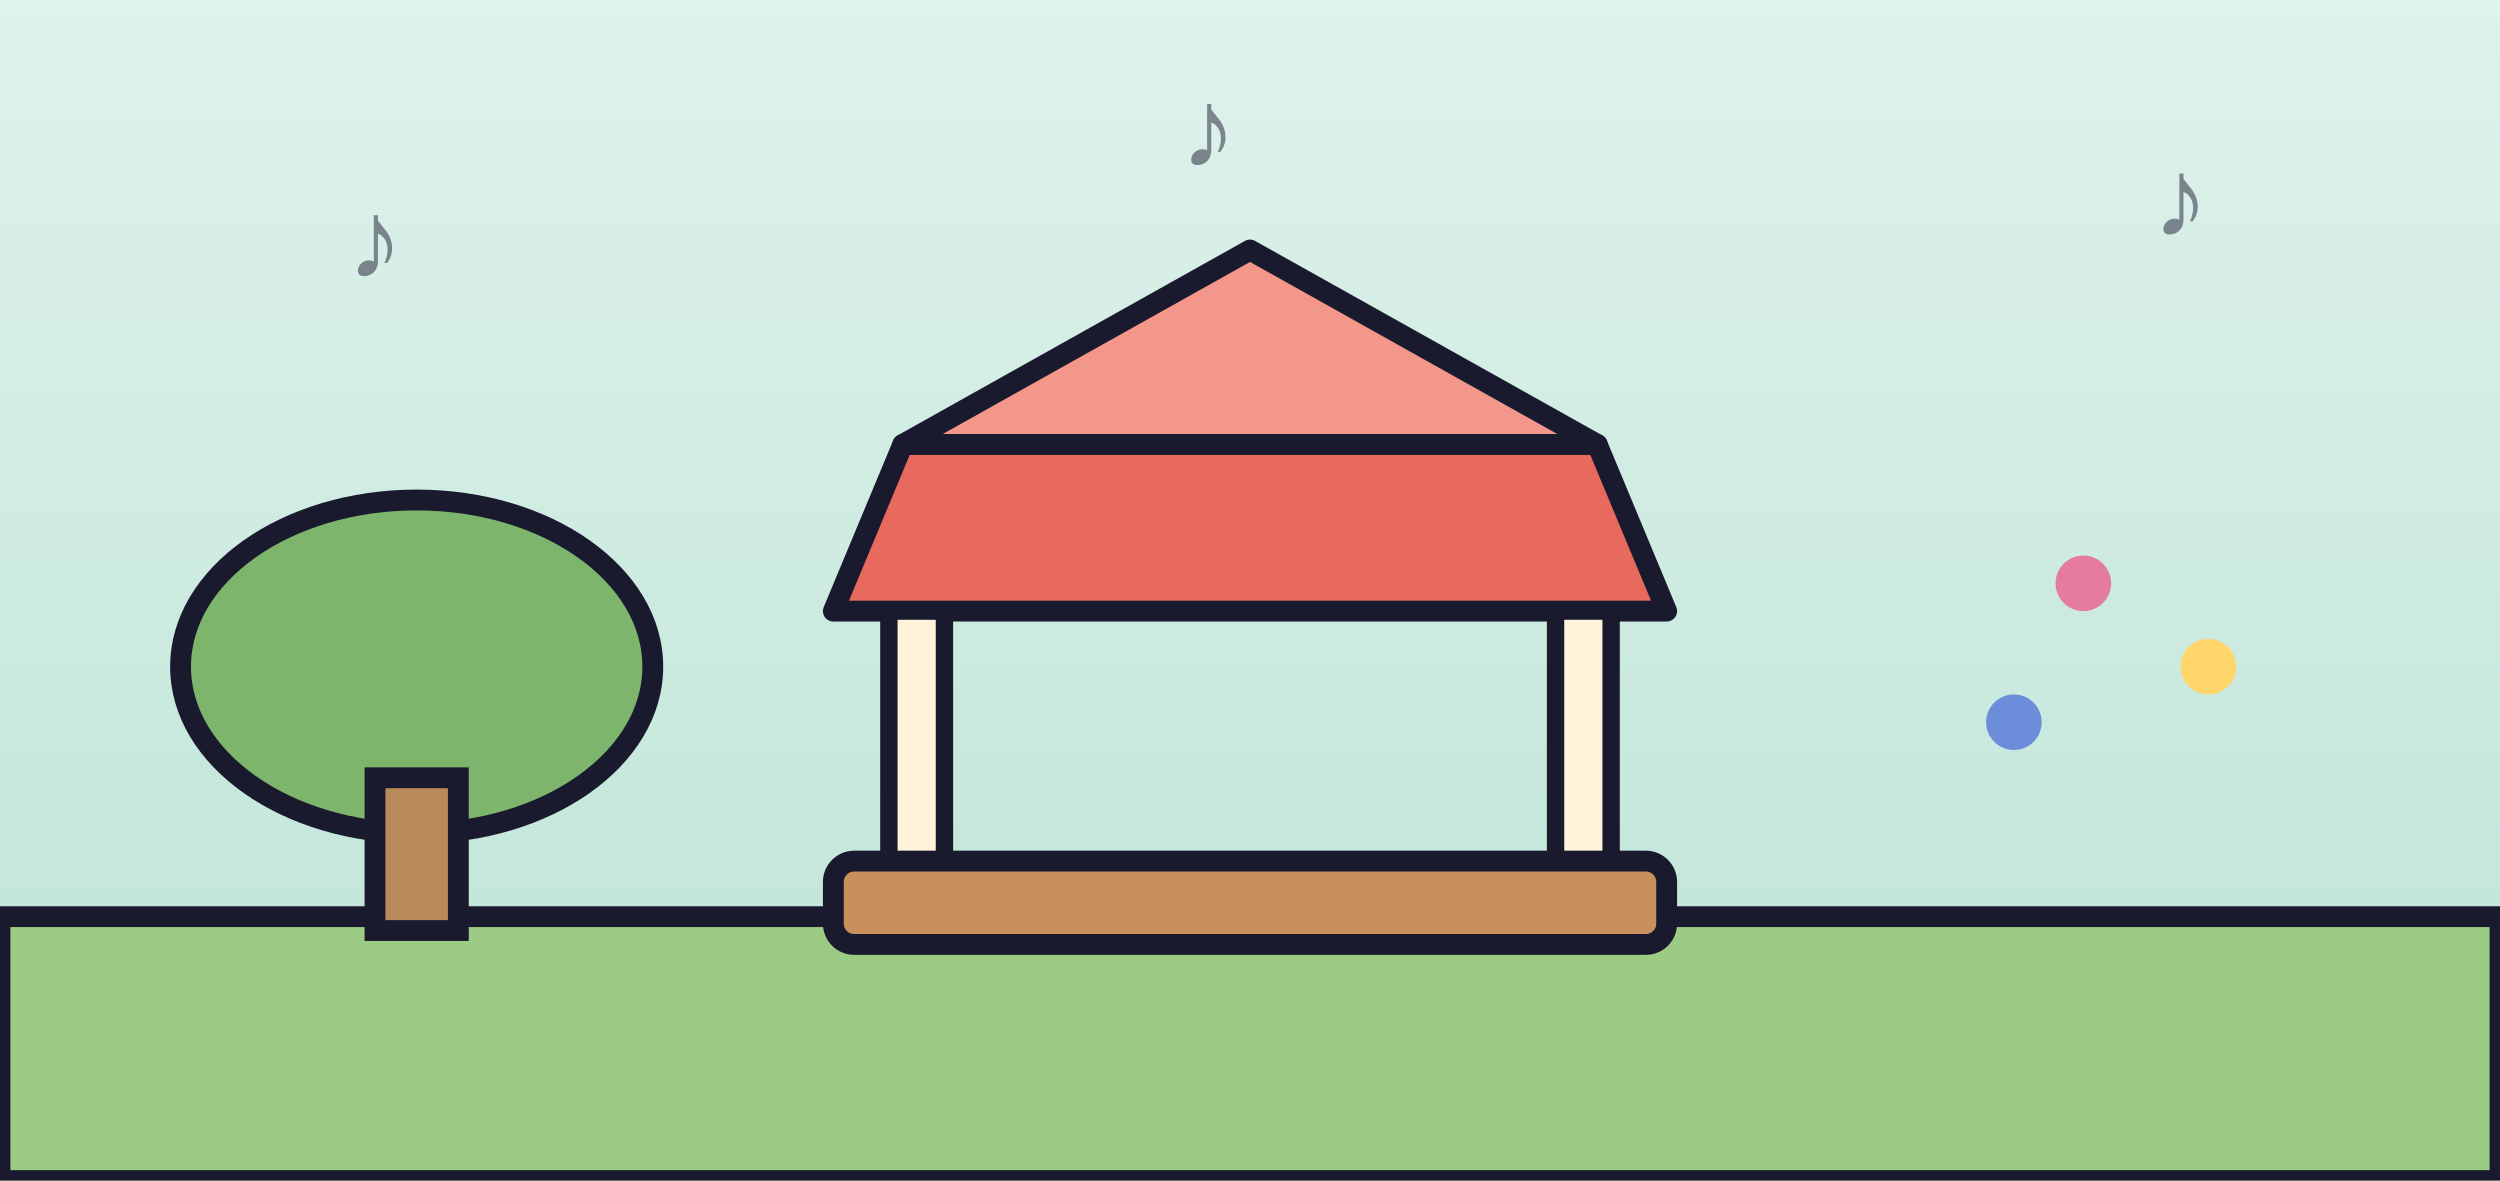
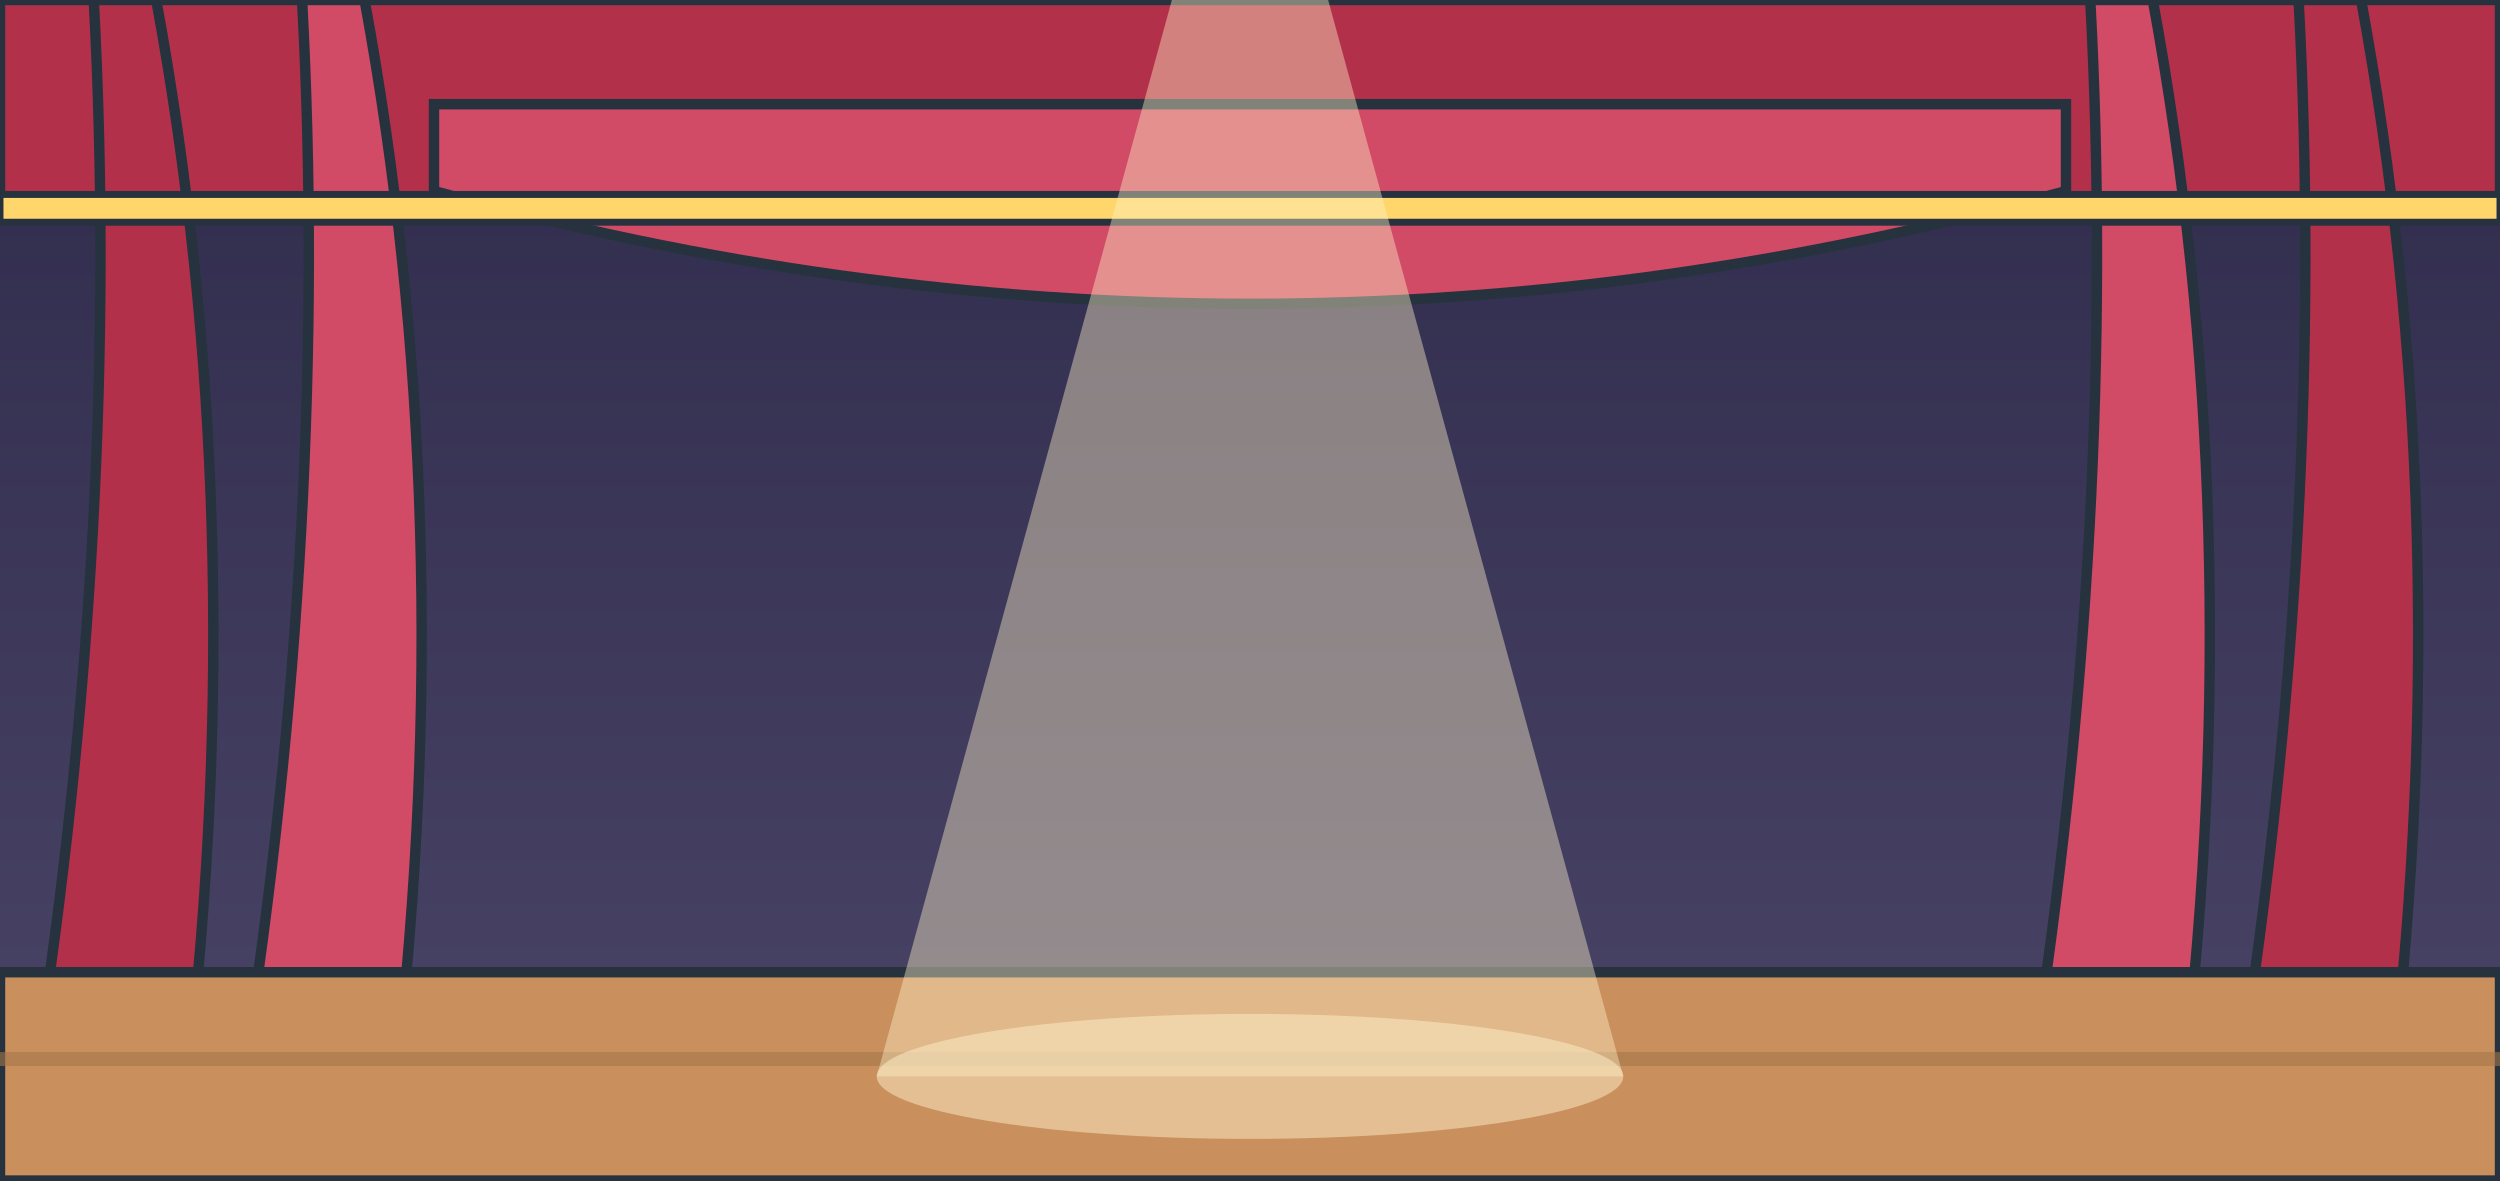
- <svg xmlns="http://www.w3.org/2000/svg" viewBox="0 0 360 170" preserveAspectRatio="xMidYMid slice">
+ <svg xmlns="http://www.w3.org/2000/svg" viewBox="0 0 1440 680">
  <defs>
-     <linearGradient id="s" x1="0" y1="0" x2="0" y2="1">
-       <stop offset="0" stop-color="#DFF2EC" />
-       <stop offset="1" stop-color="#BCE3D6" />
+     <linearGradient id="s3" x1="0" y1="0" x2="0" y2="1">
+       <stop offset="0" stop-color="#2E2A4A" />
+       <stop offset="1" stop-color="#4B4668" />
    </linearGradient>
  </defs>
-   <rect width="360" height="170" fill="url(#s)" />
-   <rect y="132" width="360" height="38" fill="#9BCB84" stroke="#1A1A2E" stroke-width="3" />
-   <ellipse cx="60" cy="96" rx="34" ry="24" fill="#7CB56B" stroke="#1A1A2E" stroke-width="3" />
-   <rect x="54" y="112" width="12" height="22" fill="#B98A5A" stroke="#1A1A2E" stroke-width="3" />
-   <path d="M 130 64 L 230 64 L 240 88 L 120 88 Z" fill="#E86A5E" stroke="#1A1A2E" stroke-width="3" stroke-linejoin="round" />
-   <path d="M 180 36 L 130 64 L 230 64 Z" fill="#F3978B" stroke="#1A1A2E" stroke-width="3" stroke-linejoin="round" />
-   <rect x="128" y="88" width="8" height="40" fill="#FFF3DC" stroke="#1A1A2E" stroke-width="2.5" />
-   <rect x="224" y="88" width="8" height="40" fill="#FFF3DC" stroke="#1A1A2E" stroke-width="2.5" />
-   <rect x="120" y="124" width="120" height="12" rx="3" fill="#C98F5C" stroke="#1A1A2E" stroke-width="3" />
-   <circle cx="300" cy="84" r="4" fill="#E57BA0" />
-   <circle cx="318" cy="96" r="4" fill="#FFD66B" />
-   <circle cx="290" cy="104" r="4" fill="#6C8DD9" />
-   <text x="50" y="40" font-size="16" fill="#1A1A2E" opacity="0.5">♪</text>
-   <text x="310" y="34" font-size="16" fill="#1A1A2E" opacity="0.5">♪</text>
-   <text x="170" y="24" font-size="16" fill="#1A1A2E" opacity="0.5">♪</text>
+   <rect width="1440" height="680" fill="url(#s3)" />
+   <rect x="0" y="0" width="1440" height="120" fill="#B3304A" stroke="#26323E" stroke-width="6" />
+   <path d="M90 0 Q145 300 108 620 L20 620 Q70 300 54 0 Z" fill="#B3304A" stroke="#26323E" stroke-width="6" />
+   <path d="M210 0 Q265 300 228 620 L140 620 Q190 300 174 0 Z" fill="#D14A66" stroke="#26323E" stroke-width="6" />
+   <path d="M1240 0 Q1295 300 1258 620 L1170 620 Q1220 300 1204 0 Z" fill="#D14A66" stroke="#26323E" stroke-width="6" />
+   <path d="M1360 0 Q1415 300 1378 620 L1290 620 Q1340 300 1324 0 Z" fill="#B3304A" stroke="#26323E" stroke-width="6" />
+   <path d="M250 110 Q720 240 1190 110 L1190 60 L250 60 Z" fill="#D14A66" stroke="#26323E" stroke-width="6" />
+   <rect x="0" y="112" width="1440" height="16" fill="#FFD66B" stroke="#26323E" stroke-width="4" />
+   <rect x="0" y="560" width="1440" height="120" fill="#C98F5C" stroke="#26323E" stroke-width="6" />
+   <rect x="0" y="606" width="1440" height="8" fill="#A4764A" opacity="0.6" />
+   <polygon points="675,0 765,0 935,620 505,620" fill="#FFF0C9" opacity="0.42" />
+   <ellipse cx="720" cy="620" rx="215" ry="36" fill="#FFF0C9" opacity="0.5" />
</svg>
